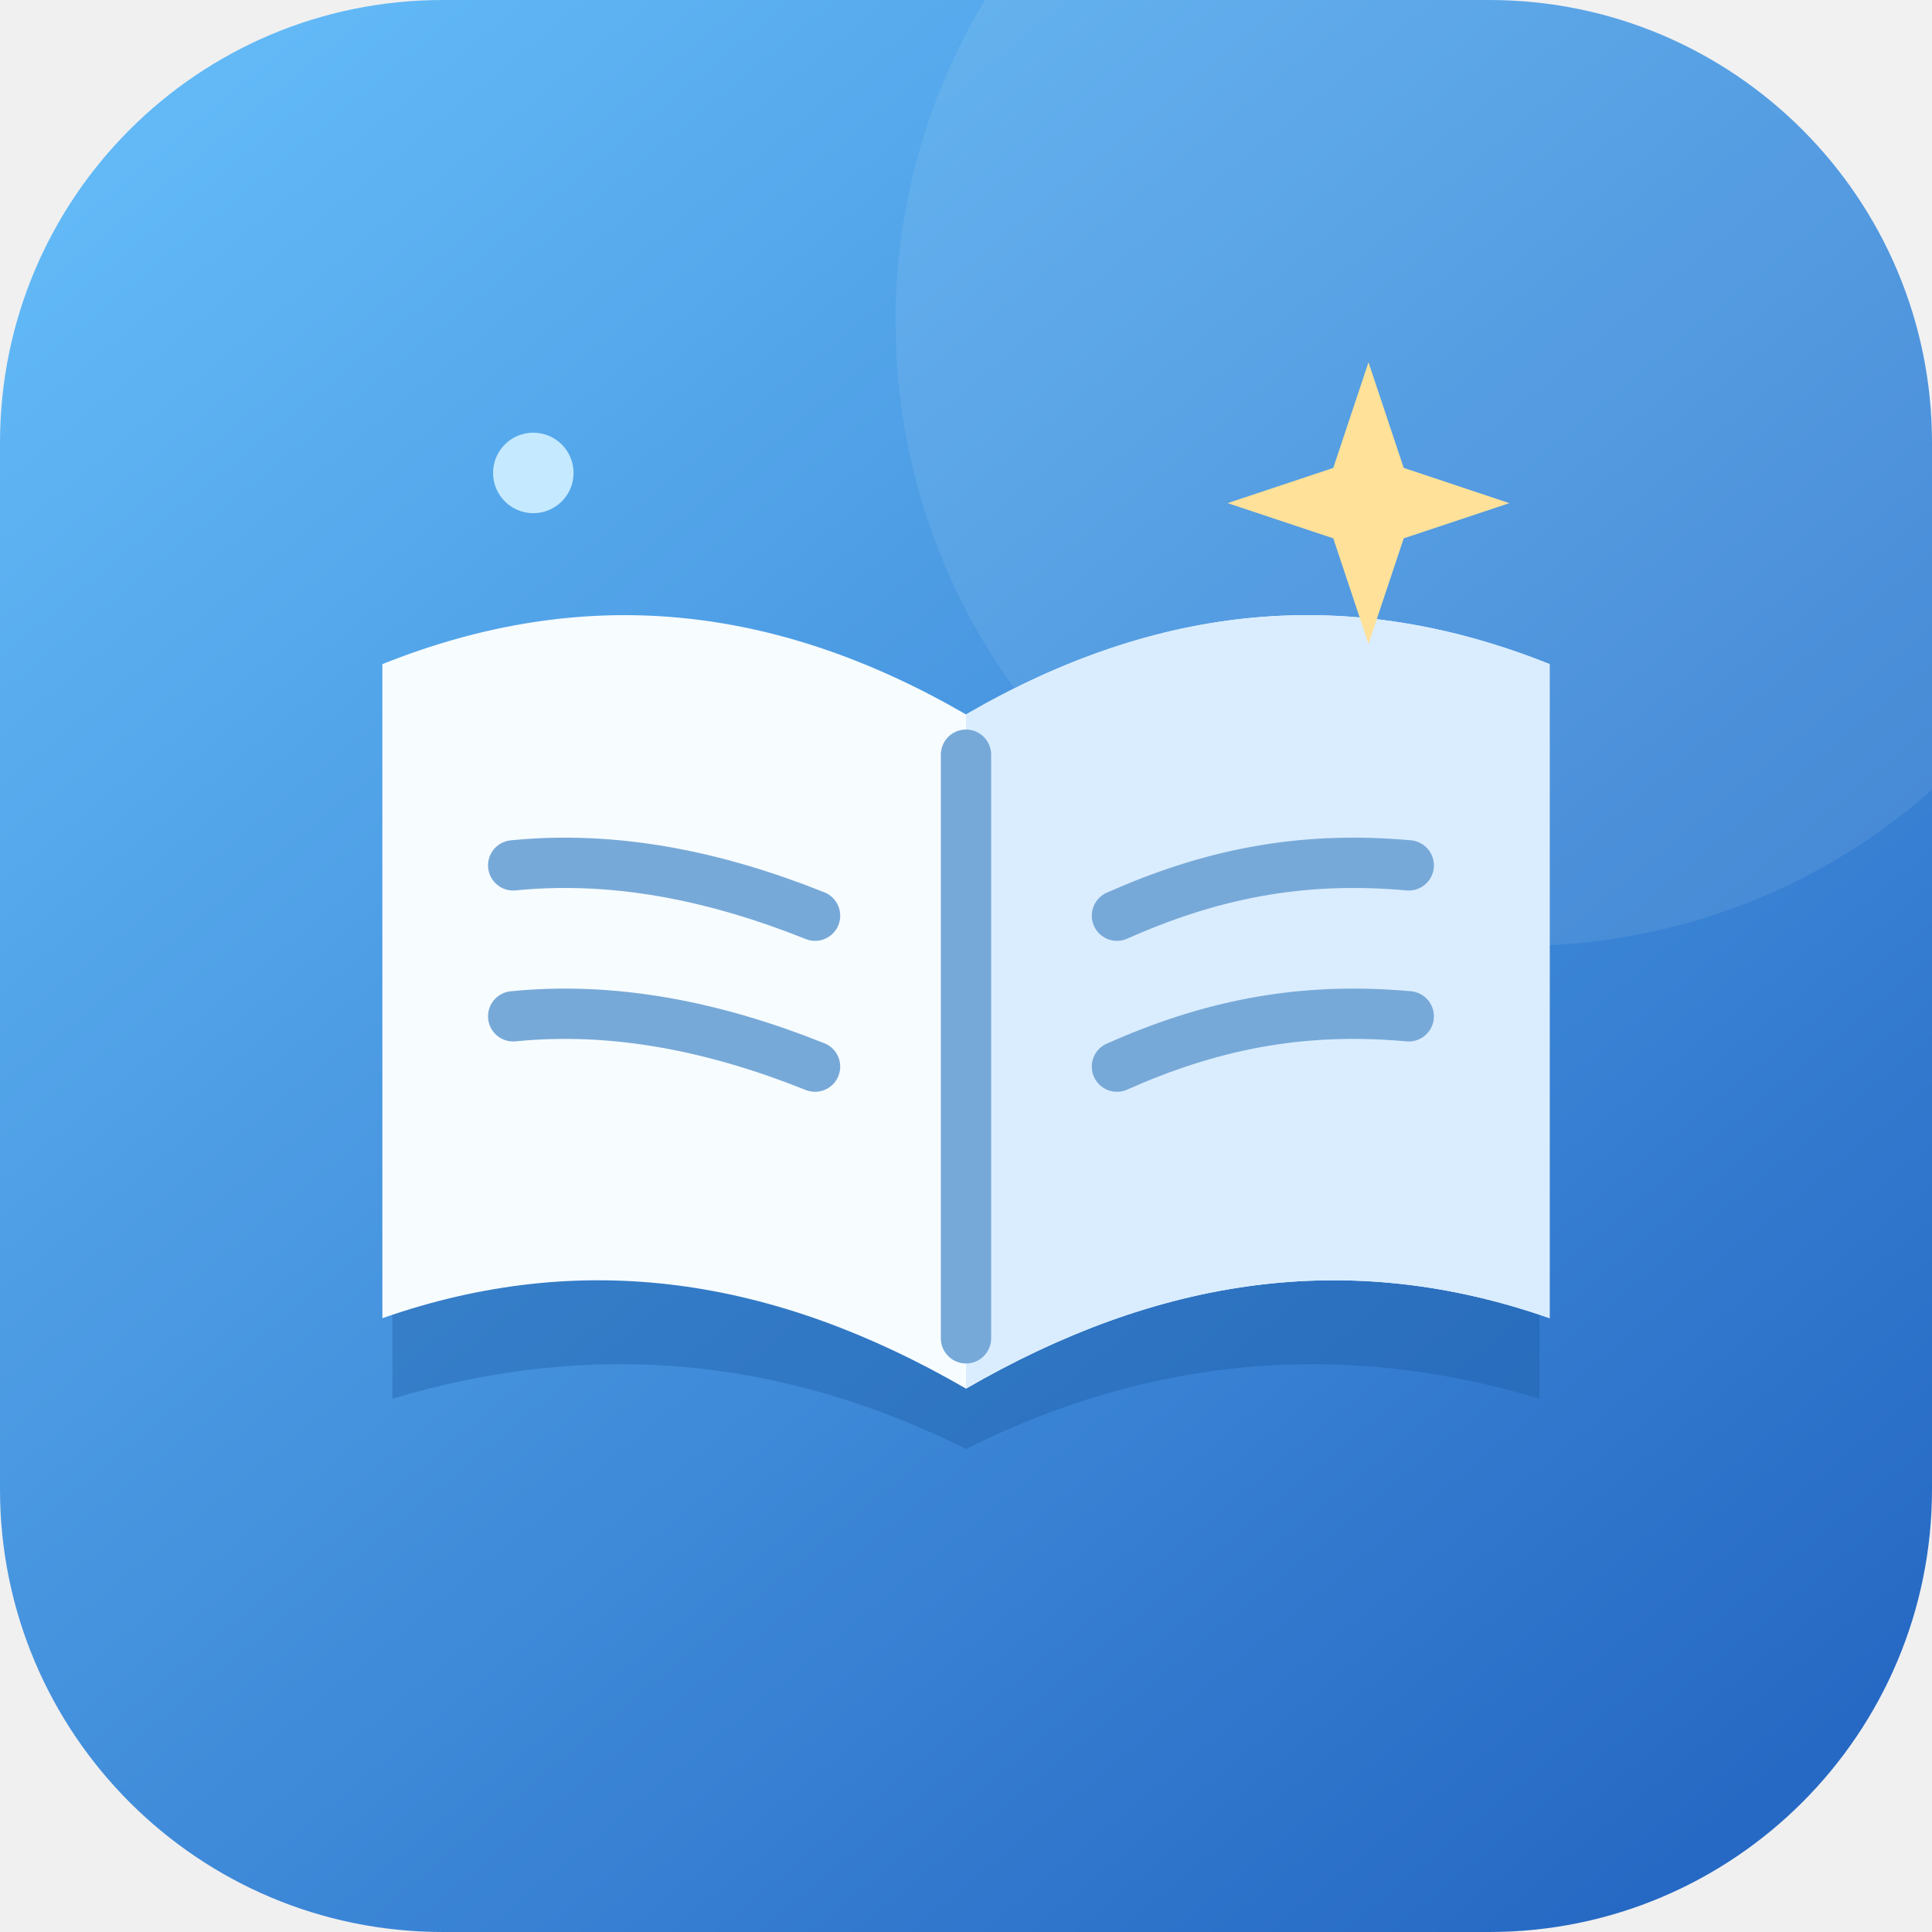
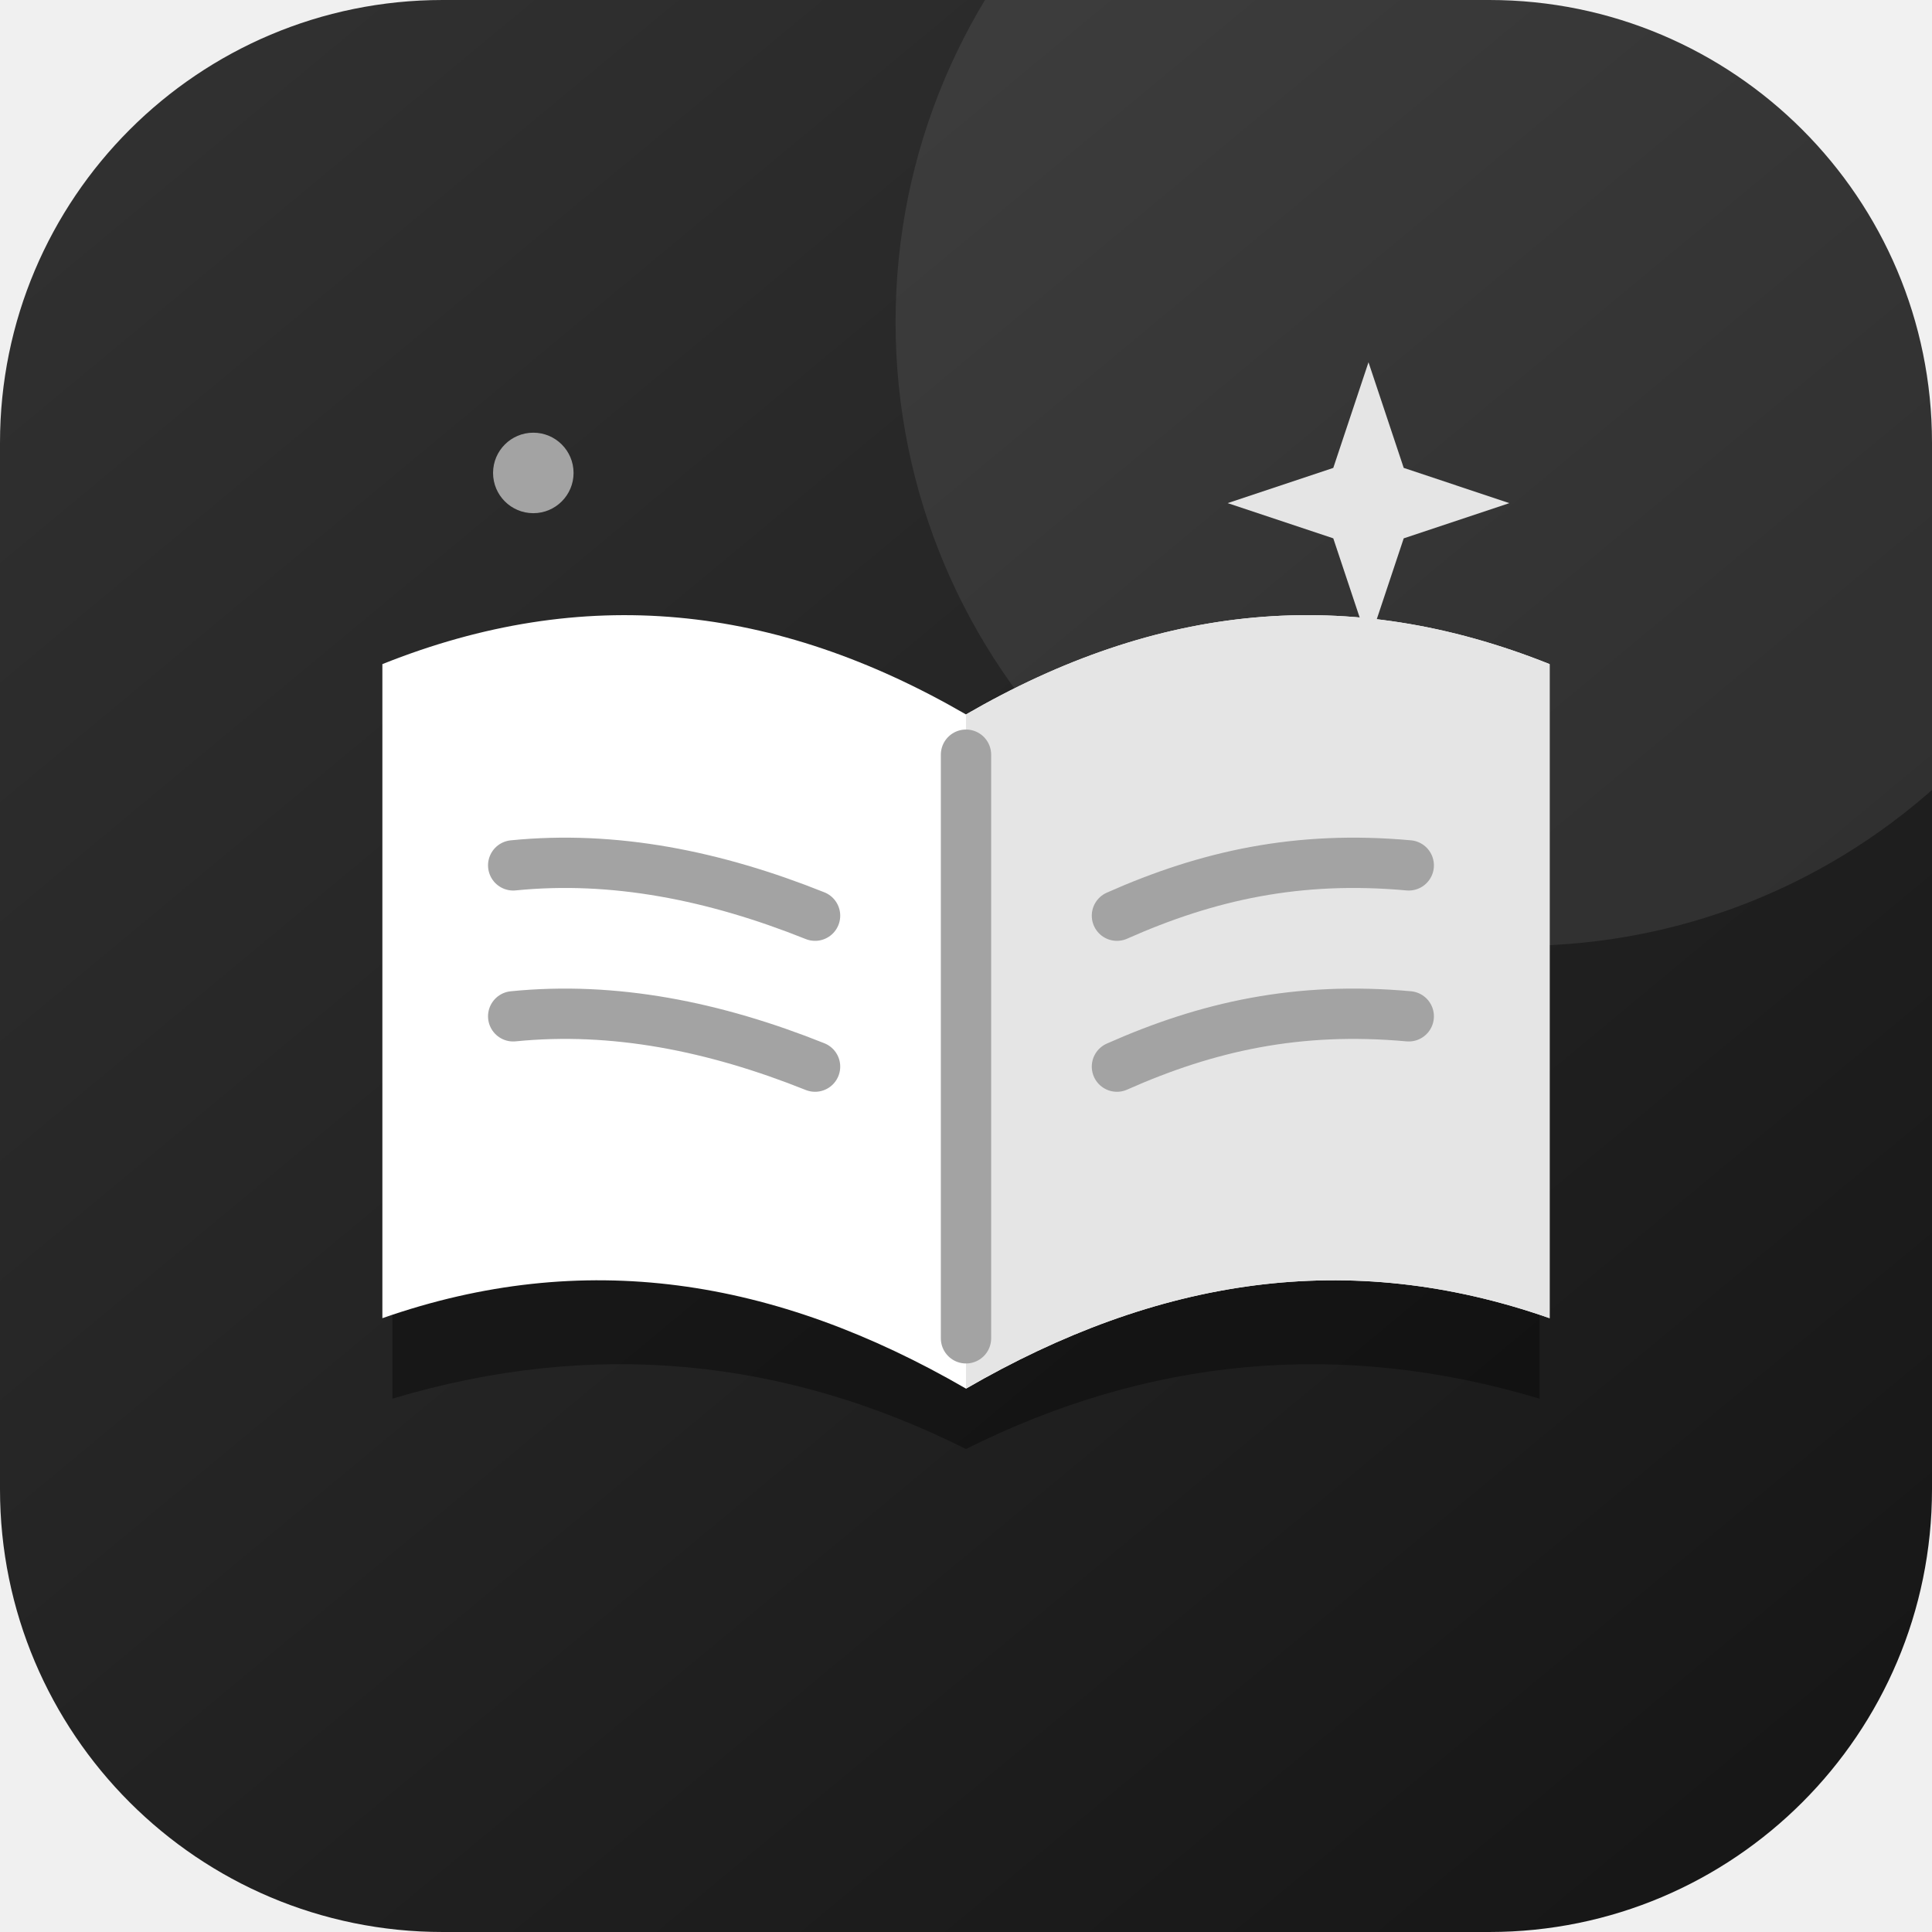
<svg xmlns="http://www.w3.org/2000/svg" viewBox="0 0 192 192" fill="none">
  <defs>
    <linearGradient id="sky" x1="22" y1="8" x2="168" y2="184" gradientUnits="userSpaceOnUse">
-       <stop stop-color="#62B9F6" />
-       <stop offset="1" stop-color="#2669C4" />
+       <stop stop-color="#303030" />
+       <stop offset="1" stop-color="#171717" />
    </linearGradient>
  </defs>
  <rect width="192" height="192" rx="44" fill="url(#sky)" />
  <circle cx="151" cy="32" r="62" fill="#fff" opacity=".08" />
-   <path d="M39 76c20-9 39-7 57 3 18-10 37-12 57-3v63c-20-6-39-4-57 5-18-9-37-11-57-5V76Z" fill="#18579E" opacity=".35" />
-   <path d="M38 66c20-8 39-6 58 5 19-11 38-13 58-5v65c-20-7-39-4-58 7-19-11-38-14-58-7V66Z" fill="#F7FCFF" />
-   <path d="M96 71c19-11 38-13 58-5v65c-20-7-39-4-58 7V71Z" fill="#DAEDFF" />
-   <path d="M96 75v58M51 86c10-1 20 1 30 5M51 101c10-1 20 1 30 5M111 91c9-4 18-6 29-5M111 106c9-4 18-6 29-5" stroke="#77A9D8" stroke-width="5" stroke-linecap="round" />
-   <path d="m136 36 3.5 10.5L150 50l-10.5 3.5L136 64l-3.5-10.5L122 50l10.5-3.5L136 36Z" fill="#FFE19A" />
-   <circle cx="53" cy="47" r="4" fill="#C5E9FF" />
+   <path d="M39 76c20-9 39-7 57 3 18-10 37-12 57-3v63c-20-6-39-4-57 5-18-9-37-11-57-5V76Z" fill="#000000" opacity=".35" />
+   <path d="M38 66c20-8 39-6 58 5 19-11 38-13 58-5v65c-20-7-39-4-58 7-19-11-38-14-58-7V66Z" fill="#FFFFFF" />
+   <path d="M96 71c19-11 38-13 58-5v65c-20-7-39-4-58 7V71Z" fill="#E5E5E5" />
+   <path d="M96 75v58M51 86c10-1 20 1 30 5M51 101c10-1 20 1 30 5M111 91c9-4 18-6 29-5M111 106c9-4 18-6 29-5" stroke="#A3A3A3" stroke-width="5" stroke-linecap="round" />
+   <path d="m136 36 3.5 10.5L150 50l-10.5 3.5L136 64l-3.5-10.5L122 50l10.5-3.5L136 36Z" fill="#E5E5E5" />
+   <circle cx="53" cy="47" r="4" fill="#A3A3A3" />
</svg>
